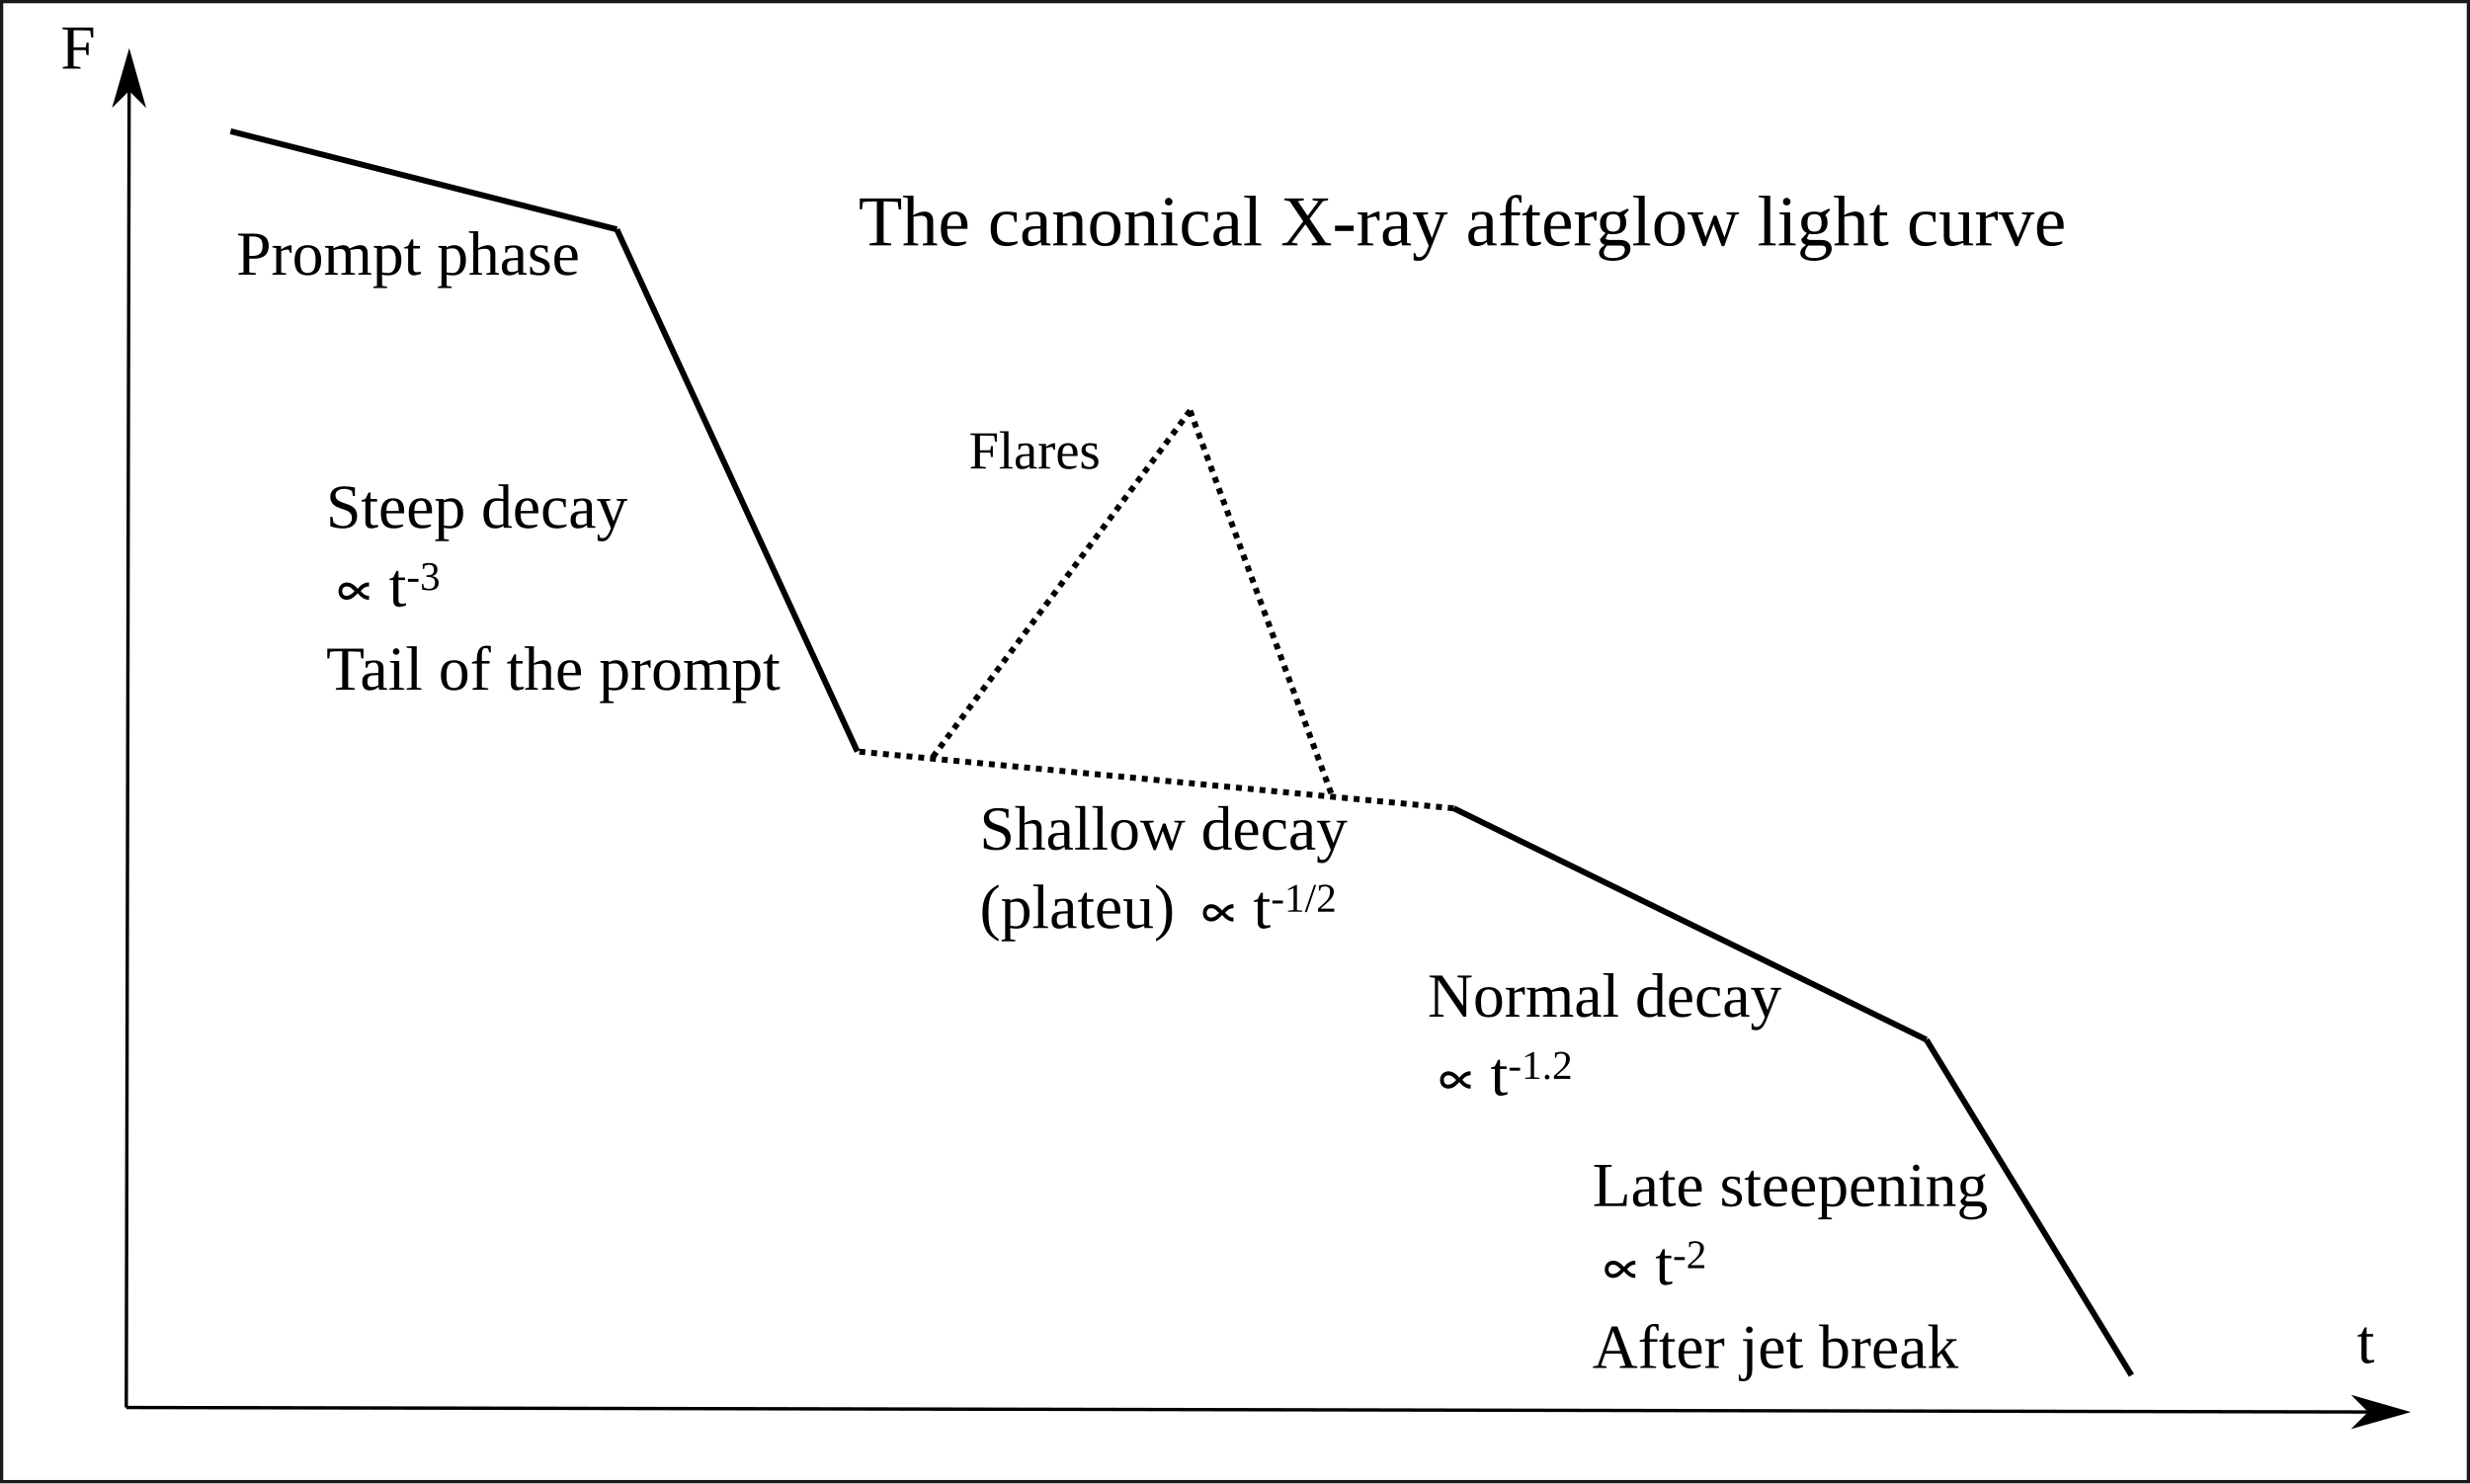
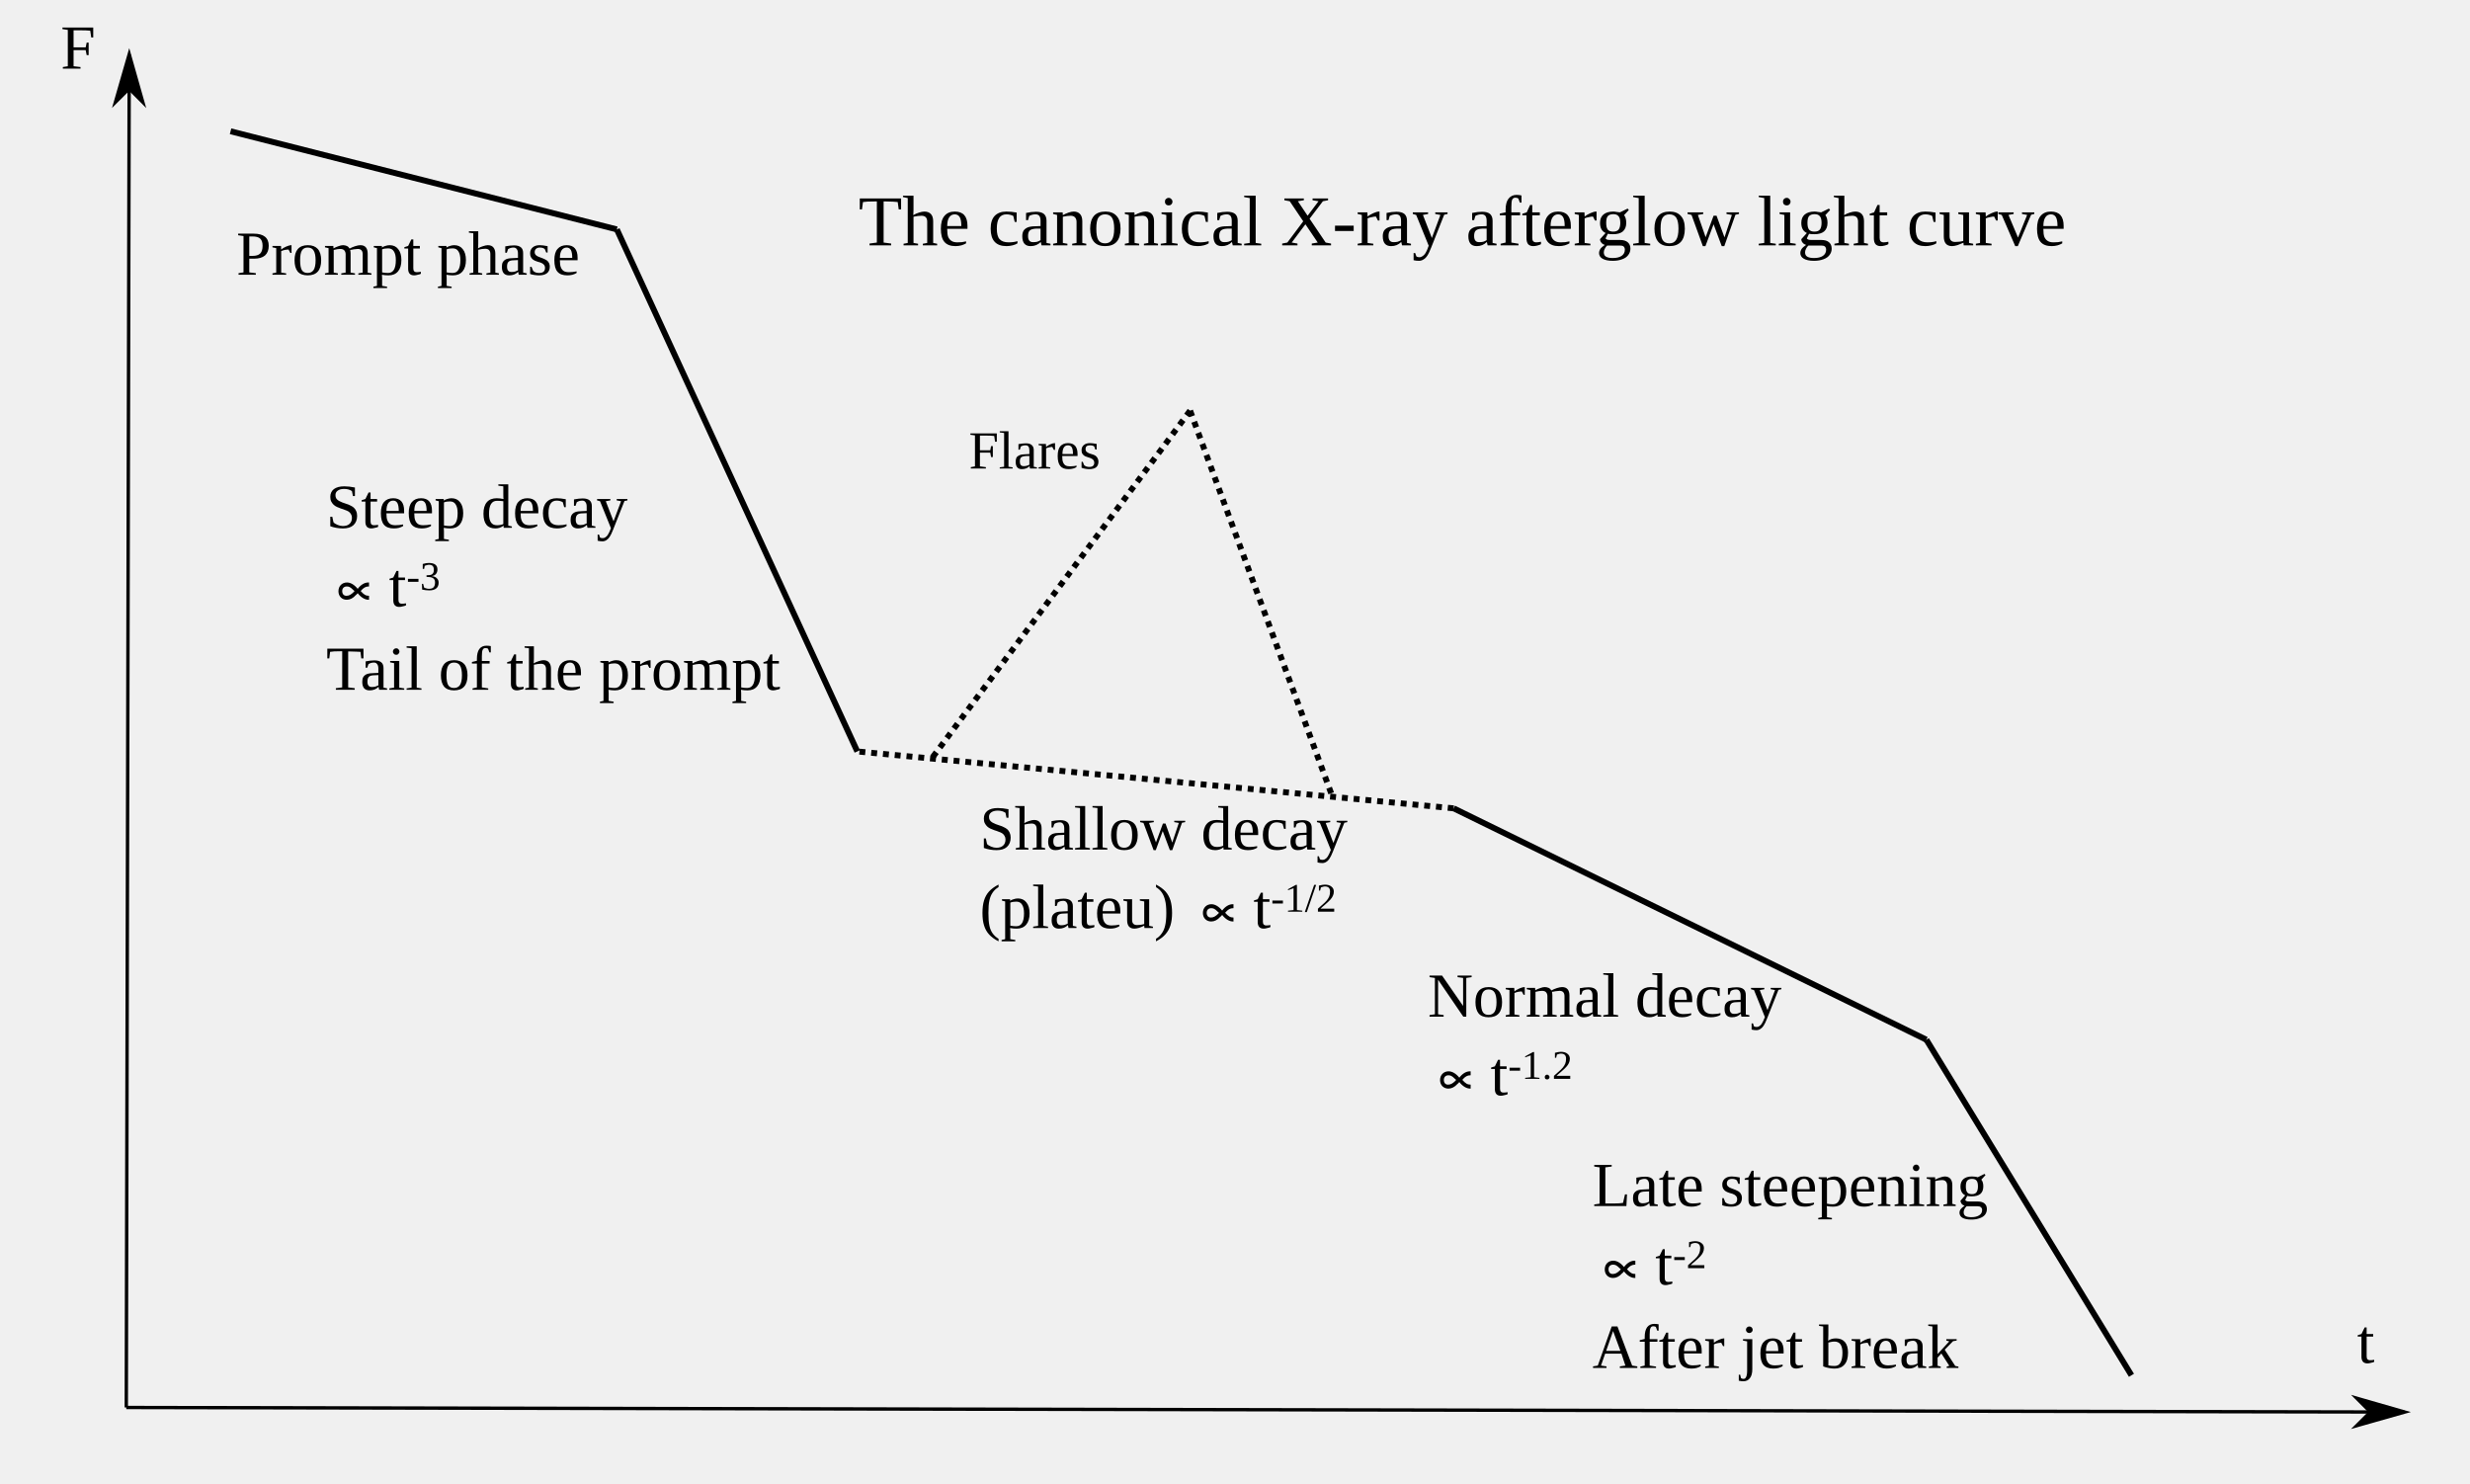
<svg xmlns="http://www.w3.org/2000/svg" width="194.339mm" height="116.699mm" viewBox="0 0 194.339 116.699" version="1.1" id="svg393222">
  <defs id="defs393219">
    <marker style="overflow:visible" id="Arrow1Lstart" refX="0" refY="0" orient="auto">
      <path transform="matrix(0.8,0,0,0.8,10,0)" style="fill:context-stroke;fill-rule:evenodd;stroke:context-stroke;stroke-width:1pt" d="M 0,0 5,-5 -12.5,0 5,5 Z" id="path12426" />
    </marker>
    <marker style="overflow:visible" id="Arrow1Lend" refX="0" refY="0" orient="auto">
      <path transform="matrix(-0.8,0,0,-0.8,-10,0)" style="fill:context-stroke;fill-rule:evenodd;stroke:context-stroke;stroke-width:1pt" d="M 0,0 5,-5 -12.5,0 5,5 Z" id="path12429" />
    </marker>
  </defs>
  <g id="layer1" transform="translate(-1.05531,-0.6825761)">
-     <rect style="fill:#ffffff;stroke:#191919;stroke-width:0.255" id="rect393357" width="194.085" height="116.444" x="1.183" y="0.81" />
    <path style="fill:none;stroke:#000000;stroke-width:0.465;stroke-linecap:butt;stroke-linejoin:miter;stroke-miterlimit:4;stroke-dasharray:none;stroke-opacity:1" d="m 19.195,11.012 30.393,7.72" id="path393490" />
    <path style="fill:none;stroke:#000000;stroke-width:0.465;stroke-linecap:butt;stroke-linejoin:miter;stroke-miterlimit:4;stroke-dasharray:none;stroke-opacity:1" d="M 68.508,59.805 49.588,18.732" id="path393492" />
    <path style="fill:none;stroke:#000000;stroke-width:0.465;stroke-linecap:butt;stroke-linejoin:miter;stroke-miterlimit:4;stroke-dasharray:0.465, 0.465;stroke-dashoffset:0;stroke-opacity:1" d="M 115.428,64.281 68.508,59.805" id="path393494" />
    <path style="fill:none;stroke:#000000;stroke-width:0.465;stroke-linecap:butt;stroke-linejoin:miter;stroke-miterlimit:4;stroke-dasharray:none;stroke-opacity:1" d="M 152.621,82.485 115.428,64.281" id="path393496" />
    <path style="fill:none;stroke:#000000;stroke-width:0.465;stroke-linecap:butt;stroke-linejoin:miter;stroke-miterlimit:4;stroke-dasharray:none;stroke-opacity:1" d="M 168.758,108.888 152.621,82.485" id="path393498" />
    <path style="fill:none;stroke:#000000;stroke-width:0.465;stroke-linecap:butt;stroke-linejoin:miter;stroke-miterlimit:4;stroke-dasharray:0.465, 0.465;stroke-dashoffset:0;stroke-opacity:1" d="M 94.692,32.993 74.432,60.264" id="path393500" />
    <path style="fill:none;stroke:#000000;stroke-width:0.465;stroke-linecap:butt;stroke-linejoin:miter;stroke-miterlimit:4;stroke-dasharray:0.465, 0.465;stroke-dashoffset:0;stroke-opacity:1" d="M 94.692,32.993 105.799,63.118" id="path393502" />
    <text xml:space="preserve" style="font-size:4.233px;line-height:1.25;font-family:'Times New Roman';-inkscape-font-specification:'Times New Roman, ';stroke-width:0.265" x="19.652" y="22.3" id="text400802">
      <tspan id="tspan400800" style="font-size:4.939px;stroke-width:0.265" x="19.652" y="22.3">Prompt phase</tspan>
      <tspan style="font-size:4.233px;stroke-width:0.265" x="19.652" y="27.847" id="tspan515619" />
    </text>
    <text xml:space="preserve" style="font-size:4.939px;line-height:1.25;font-family:'Times New Roman';-inkscape-font-specification:'Times New Roman, ';stroke-width:0.265" x="26.714" y="42.211" id="text430608">
      <tspan id="tspan430606" style="font-size:4.939px;stroke-width:0.265" x="26.714" y="42.211">Steep decay</tspan>
      <tspan style="font-size:4.939px;stroke-width:0.265" x="26.714" y="48.385" id="tspan527147">∝t<tspan style="font-size:65%;baseline-shift:super" id="tspan575803">-3</tspan>
      </tspan>
      <tspan style="font-size:4.939px;stroke-width:0.265" x="26.714" y="54.952" id="tspan675751">Tail of the prompt</tspan>
    </text>
    <text xml:space="preserve" style="font-size:4.939px;line-height:1.25;font-family:'Times New Roman';-inkscape-font-specification:'Times New Roman, ';stroke-width:0.265" x="78.138" y="67.523" id="text442358">
      <tspan id="tspan442356" style="font-size:4.939px;stroke-width:0.265" x="78.138" y="67.523">Shallow decay</tspan>
      <tspan style="font-size:4.939px;stroke-width:0.265" x="78.138" y="73.697" id="tspan682089">(plateu) ∝t<tspan style="font-size:65%;baseline-shift:super" id="tspan602657">-1/2</tspan>
      </tspan>
    </text>
    <text xml:space="preserve" style="font-size:4.939px;line-height:1.25;font-family:'Times New Roman';-inkscape-font-specification:'Times New Roman, ';stroke-width:0.265" x="113.391" y="80.672" id="text474365">
      <tspan id="tspan474363" style="font-size:4.939px;stroke-width:0.265" x="113.391" y="80.672">Normal decay</tspan>
      <tspan style="font-size:4.939px;stroke-width:0.265" x="113.391" y="86.846" id="tspan605627">∝t<tspan style="font-size:65%;baseline-shift:super" id="tspan609295">-1.2</tspan>
      </tspan>
    </text>
    <text xml:space="preserve" style="font-size:4.939px;line-height:1.25;font-family:'Times New Roman';-inkscape-font-specification:'Times New Roman, ';stroke-width:0.265" x="126.349" y="95.572" id="text490911">
      <tspan id="tspan490909" style="font-size:4.939px;stroke-width:0.265" x="126.349" y="95.572">Late steepening</tspan>
      <tspan style="font-size:4.939px;stroke-width:0.265" x="126.349" y="101.746" id="tspan612897">∝t<tspan style="font-size:65%;baseline-shift:super" id="tspan627815">-2</tspan>
      </tspan>
      <tspan style="font-size:4.939px;stroke-width:0.265" x="126.349" y="108.313" id="tspan686877">After jet break</tspan>
    </text>
    <text xml:space="preserve" style="font-size:4.233px;line-height:1.25;font-family:'Times New Roman';-inkscape-font-specification:'Times New Roman, ';stroke-width:0.265" x="77.281" y="37.546" id="text503179">
      <tspan id="tspan503177" style="font-size:4.233px;stroke-width:0.265" x="77.281" y="37.546">Flares</tspan>
    </text>
    <text xml:space="preserve" style="font-size:5.644px;line-height:1.25;font-family:'Times New Roman';-inkscape-font-specification:'Times New Roman, ';stroke-width:0.265" x="68.594" y="19.988" id="text634587">
      <tspan id="tspan634585" style="font-size:5.644px;stroke-width:0.265" x="68.594" y="19.988">The canonical X-ray afterglow light curve</tspan>
    </text>
    <path style="fill:none;stroke:#000000;stroke-width:0.265px;stroke-linecap:butt;stroke-linejoin:miter;stroke-opacity:1;marker-start:url(#Arrow1Lstart)" d="M 11.223,4.984 10.992,111.422" id="path640996" />
    <path style="fill:none;stroke:#000000;stroke-width:0.265px;stroke-linecap:butt;stroke-linejoin:miter;stroke-opacity:1;marker-start:url(#Arrow1Lstart)" d="M 190.225,111.78 10.992,111.422" id="path640998" />
    <text xml:space="preserve" style="font-size:4.939px;line-height:1.25;font-family:'Times New Roman';-inkscape-font-specification:'Times New Roman, ';stroke-width:0.265" x="5.828" y="6.083" id="text657960">
      <tspan id="tspan657958" style="font-size:4.939px;stroke-width:0.265" x="5.828" y="6.083">F</tspan>
    </text>
    <text xml:space="preserve" style="font-size:4.939px;line-height:1.25;font-family:'Times New Roman';-inkscape-font-specification:'Times New Roman, ';stroke-width:0.265" x="186.511" y="107.904" id="text666334">
      <tspan id="tspan666332" style="font-size:4.939px;stroke-width:0.265" x="186.511" y="107.904">t</tspan>
    </text>
  </g>
</svg>
